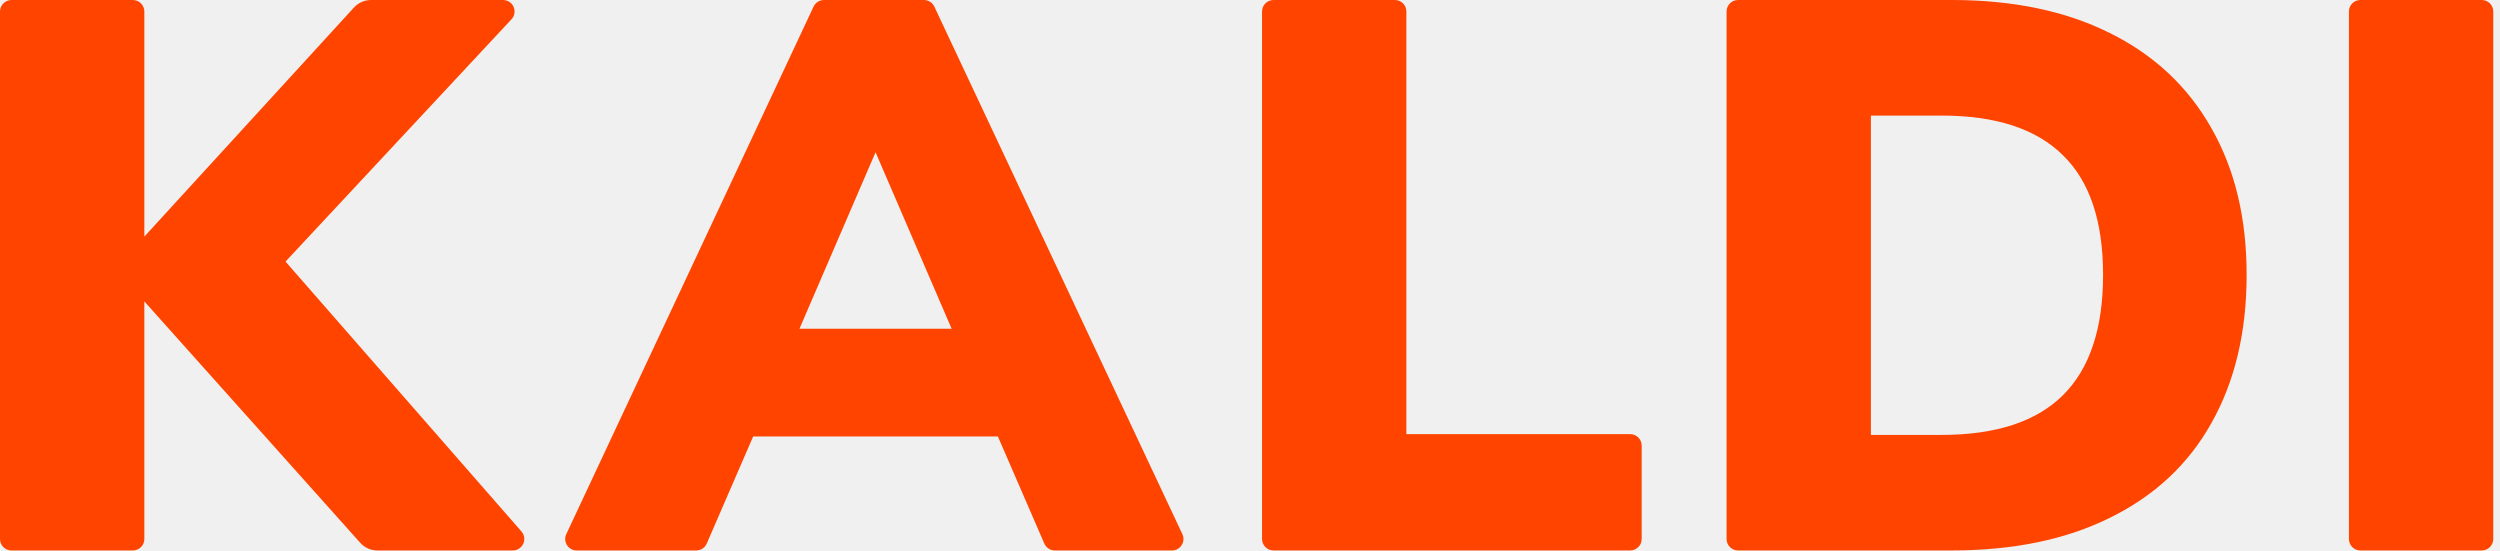
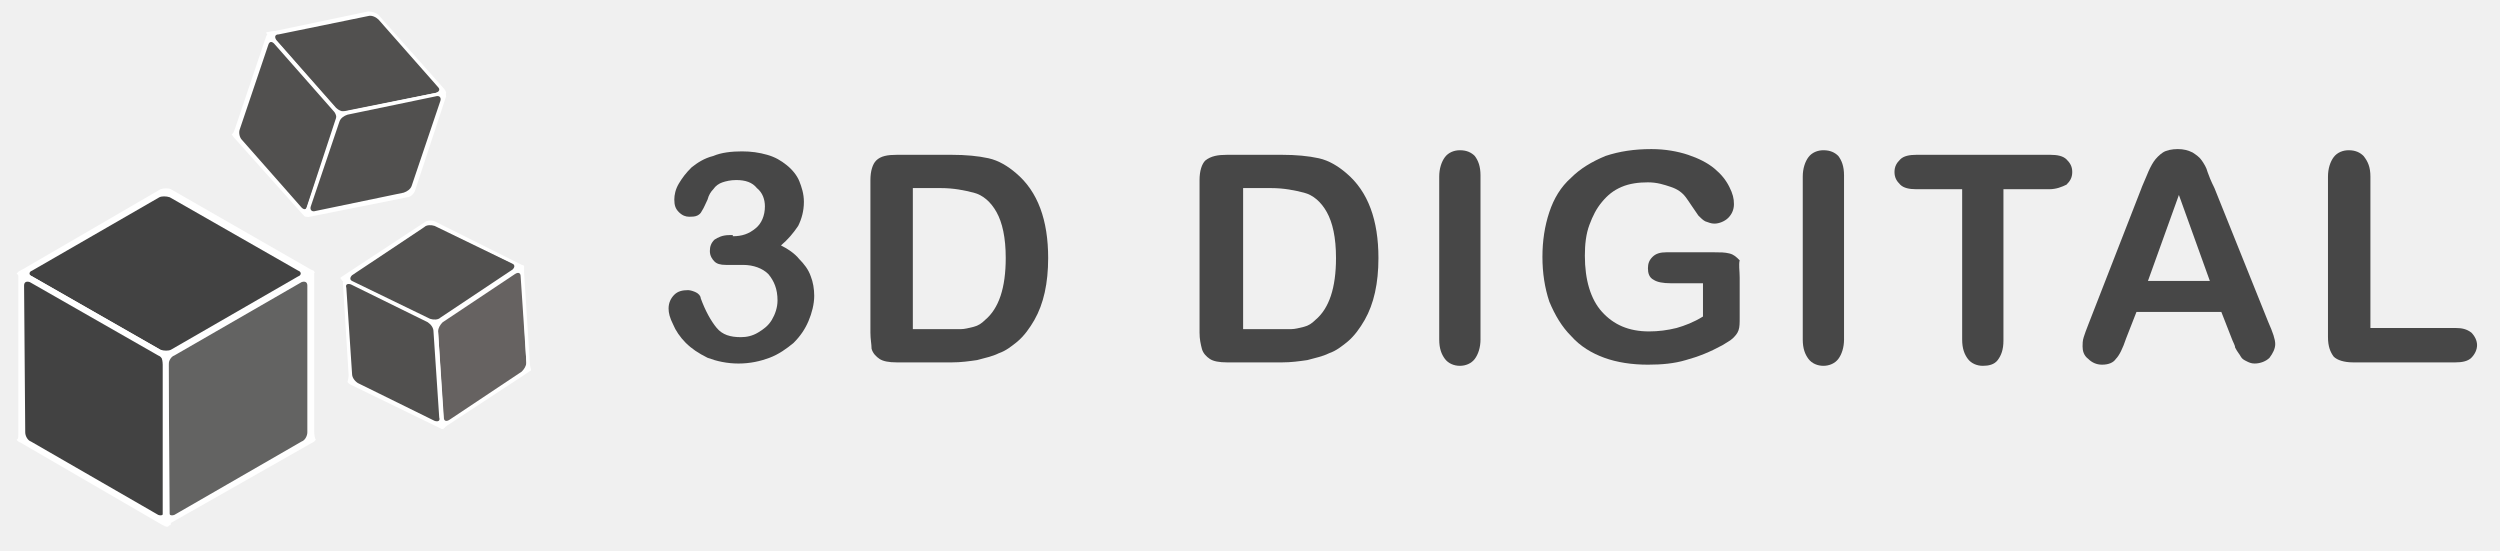
- <svg xmlns="http://www.w3.org/2000/svg" xmlns:xlink="http://www.w3.org/1999/xlink" viewBox="0 0 109 24">
-   <g transform="translate(-1470)">
-     <g style="mix-blend-mode:normal" transform="translate(1470)" fill="#f40">
-       <use xlink:href="#b" style="mix-blend-mode:normal" />
-       <use xlink:href="#c" style="mix-blend-mode:normal" />
-       <use xlink:href="#d" style="mix-blend-mode:normal" />
-       <use xlink:href="#e" style="mix-blend-mode:normal" />
-       <use xlink:href="#f" style="mix-blend-mode:normal" />
+ <svg xmlns="http://www.w3.org/2000/svg" version="1.1" x="0px" y="0px" viewBox="0 0 218 48" style="enable-background:new 0 0 218 48;" xml:space="preserve">
+   <style type="text/css">
+ 	.st0{display:none;}
+ 	.st1{display:inline;}
+ 	.st2{fill:#FF4400;}
+ 	.st3{fill:#51504F;}
+ 	.st4{fill:#FFFFFF;}
+ 	.st5{fill:#424242;}
+ 	.st6{fill:#636362;}
+ 	.st7{fill:#666261;}
+ 	.st8{fill:#474747;}
+ 	.st9{display:inline;fill:#424242;}
+ </style>
+   <g id="Layer_1" class="st0">
+     <g transform="translate(-1470)" class="st1">
+       <g transform="translate(1470)">
+         <g>
+           <path id="r" class="st2" d="M77.2,35.2c0.3,0.3,0.1,0.8-0.4,0.8H71c-0.3,0-0.6-0.1-0.7-0.3l-9.4-10.5v10.4      c0,0.3-0.2,0.5-0.5,0.5H55c-0.3,0-0.5-0.2-0.5-0.5v-23c0-0.3,0.2-0.5,0.5-0.5h5.3c0.3,0,0.5,0.2,0.5,0.5v9.8l9.1-10      c0.2-0.2,0.5-0.3,0.7-0.3h5.8c0.4,0,0.7,0.5,0.4,0.8l-9.9,10.6L77.2,35.2L77.2,35.2z" />
+         </g>
+         <g>
+           <path id="c" class="st2" d="M100.5,36c-0.2,0-0.4-0.1-0.5-0.3L98,31H87.3l-2,4.7c-0.1,0.2-0.3,0.3-0.5,0.3h-5.2      c-0.4,0-0.6-0.4-0.5-0.7l10.8-23c0.1-0.2,0.3-0.3,0.5-0.3h4.4c0.2,0,0.4,0.1,0.5,0.3l10.8,23c0.2,0.3-0.1,0.7-0.5,0.7      C105.6,36,100.5,36,100.5,36z M89.4,26.3H96l-3.3-7.7L89.4,26.3L89.4,26.3z" />
+         </g>
+         <g>
+           <path id="d" class="st2" d="M110,36c-0.3,0-0.5-0.2-0.5-0.5v-23c0-0.3,0.2-0.5,0.5-0.5h5.3c0.3,0,0.5,0.2,0.5,0.5v18.4h9.8      c0.3,0,0.5,0.2,0.5,0.5v4.1c0,0.3-0.2,0.5-0.5,0.5H110z" />
+         </g>
+         <g>
+           <path id="e" class="st2" d="M129.8,12.5c0-0.3,0.2-0.5,0.5-0.5h9.3c2.7,0,5,0.5,6.9,1.4c1.9,1,3.4,2.3,4.4,4.2      c1,1.8,1.5,3.9,1.5,6.4c0,2.5-0.5,4.7-1.5,6.5c-1,1.8-2.5,3.2-4.4,4.1c-1.9,1-4.2,1.4-6.9,1.4h-9.3c-0.3,0-0.5-0.2-0.5-0.5V12.5      z M139.1,31c2.4,0,4.1-0.6,5.3-1.7c1.2-1.2,1.7-2.9,1.7-5.2c0-2.3-0.6-4.1-1.7-5.2c-1.2-1.2-2.9-1.7-5.3-1.7h-3.1V31H139.1z" />
+         </g>
+         <g>
+           <path id="f" class="st2" d="M157.4,36c-0.3,0-0.5-0.2-0.5-0.5v-23c0-0.3,0.2-0.5,0.5-0.5h5.3c0.3,0,0.5,0.2,0.5,0.5v23      c0,0.3-0.2,0.5-0.5,0.5H157.4z" />
+         </g>
+       </g>
    </g>
  </g>
-   <defs>
-     <path id="b" d="M22.735 23.171c.283.323.053.829-.376.829h-5.907c-.285 0-.556-.121-.745-.333l-9.414-10.526v10.36c0 .276-.224.5-.5.5h-5.293c-.276 0-.5-.224-.5-.5v-23c0-.276.224-.5.5-.5h5.293c.276 0 .5.224.5.5v9.815l9.141-9.99c.19-.207.457-.325.738-.325h5.762c.437 0 .664.521.366.841l-9.851 10.563 10.287 11.767z" />
-     <path id="c" d="M45.991 24c-.199 0-.38-.118-.459-.301l-2.024-4.669h-10.67l-2.024 4.669c-.079.183-.259.301-.459.301h-5.212c-.366 0-.608-.381-.453-.712l10.782-23c.082-.176.259-.288.453-.288h4.358c.194 0 .37.112.453.287l10.815 23c.156.332-.086.713-.452.713h-5.108zm-11.135-9.668h6.635l-3.317-7.694-3.317 7.694z" />
-     <path id="d" d="M55.525 24c-.276 0-.5-.224-.5-.5v-23c0-.276.224-.5.5-.5h5.293c.276 0 .5.224.5.5v18.428h9.759c.276 0 .5.224.5.5v4.072c0 .276-.224.5-.5.5h-15.552z" />
-     <path id="e" d="M75.279.5c0-.276.224-.5.5-.5h9.315c2.667 0 4.959.477 6.874 1.43 1.938.953 3.42 2.338 4.446 4.153 1.026 1.793 1.539 3.926 1.539 6.4 0 2.496-.513 4.652-1.539 6.468-1.003 1.793-2.474 3.166-4.412 4.119-1.915.953-4.218 1.43-6.908 1.43h-9.315c-.276 0-.5-.224-.5-.5v-23zm9.37 18.462c2.371 0 4.138-.579 5.301-1.736 1.163-1.157 1.744-2.905 1.744-5.242 0-2.338-.581-4.074-1.744-5.209-1.163-1.157-2.93-1.736-5.301-1.736h-3.078v13.923h3.078z" />
-     <path id="f" d="M102.913 24c-.276 0-.5-.224-.5-.5v-23c0-.276.224-.5.5-.5h5.293c.276 0 .5.224.5.5v23c0 .276-.224.5-.5.5h-5.293z" />
-   </defs>
+   <g id="Layer_2">
+     <g>
+       <g>
+         <g>
+           <path class="st3" d="M38.2,8.2c0.3-0.1,0.5-0.1,0.5-0.1c0,0-0.2-0.2-0.3-0.4L33,1.5c-0.2-0.2-0.6-0.4-0.9-0.3L24,2.8      c-0.3,0.1-0.5,0.1-0.5,0.1c0,0,0,0,0,0c0,0,0.2,0.2,0.3,0.4l5.5,6.2c0.2,0.2,0.3,0.6,0.2,0.9l-2.6,7.8c-0.1,0.3-0.2,0.5-0.2,0.5      c0,0,0,0,0,0s0.1-0.2,0.2-0.5l2.6-7.8c0.1-0.3,0.4-0.6,0.7-0.6L38.2,8.2z" />
+         </g>
+         <g>
+           <path class="st4" d="M26.7,18.9c-0.1,0-0.1,0-0.2-0.1c0,0,0-0.3,0.1-0.6l2.6-7.8c0.1-0.3,0-0.7-0.2-0.9l-5.5-6.2      C23.4,3.2,23.3,3,23.3,3c0,0,0-0.1-0.1-0.1c0,0,0-0.1,0.1-0.1c0.1,0,0.4-0.1,0.7-0.1L32.1,1C32.4,1,32.8,1.1,33,1.3l5.6,6.3      c0.2,0.2,0.3,0.4,0.3,0.5s-0.1,0.1-0.1,0.1c0,0-0.3,0.1-0.6,0.1l-8,1.6c-0.3,0.1-0.6,0.3-0.7,0.6L27,18.4      C26.9,18.7,26.8,18.9,26.7,18.9z M24.3,3C24,3,23.9,3.2,24.1,3.5l5.2,5.9c0.2,0.2,0.6,0.4,0.9,0.3L38,8.1      c0.3-0.1,0.4-0.3,0.2-0.5l-5.2-5.9c-0.2-0.2-0.6-0.4-0.9-0.3L24.3,3z" />
+         </g>
+       </g>
+       <g>
+         <g>
+           <path class="st3" d="M23.8,3.4c-0.2-0.2-0.4-0.2-0.5,0.1l-2.6,7.8c-0.1,0.3-0.2,0.5-0.2,0.5c0,0,0.2,0.2,0.3,0.4l5.5,6.2      c0.2,0.2,0.4,0.2,0.5-0.1l2.6-7.8c0.1-0.3,0-0.7-0.2-0.9L23.8,3.4z" />
+         </g>
+         <g>
+           <path class="st4" d="M26.9,18.6c-0.1,0.3-0.3,0.3-0.5,0.1l-5.9-6.6c-0.2-0.2-0.3-0.4-0.3-0.4c0.1,0,0.2-0.2,0.3-0.5l2.7-8      c0.1-0.3,0.3-0.3,0.5-0.1l5.7,6.5c0.2,0.2,0.3,0.6,0.2,0.9L26.9,18.6z M20.9,11.3c-0.1,0.3,0,0.7,0.2,0.9l5.2,5.9      c0.2,0.2,0.4,0.2,0.5-0.1l2.5-7.4c0.1-0.3,0-0.7-0.2-0.9l-5.2-5.9c-0.2-0.2-0.4-0.2-0.5,0.1L20.9,11.3z" />
+         </g>
+       </g>
+       <g>
+         <g>
+           <path class="st3" d="M38.6,8.6c0.1-0.3-0.1-0.5-0.4-0.4l-8.1,1.6c-0.3,0.1-0.6,0.3-0.7,0.6l-2.6,7.8c-0.1,0.3,0.1,0.5,0.4,0.4      l8.1-1.6c0.3-0.1,0.6-0.3,0.7-0.6L38.6,8.6z" />
+         </g>
+         <g>
+           <path class="st4" d="M27,18.9c-0.3,0.1-0.4-0.1-0.4-0.4l2.7-8.2c0.1-0.3,0.4-0.6,0.7-0.6L38.5,8c0.3-0.1,0.4,0.1,0.4,0.4      l-2.7,8.2c-0.1,0.3-0.4,0.6-0.7,0.6L27,18.9z M30.3,10c-0.3,0.1-0.6,0.3-0.7,0.6L27.1,18c-0.1,0.3,0.1,0.5,0.4,0.4l7.7-1.6      c0.3-0.1,0.6-0.3,0.7-0.6l2.5-7.4c0.1-0.3-0.1-0.5-0.4-0.4L30.3,10z" />
+         </g>
+       </g>
+     </g>
+     <g>
+       <g>
+         <g>
+           <path class="st5" d="M1.9,23.9c0,0,0.2,0.1,0.5,0.3L14,30.8c0.3,0.1,0.7,0.1,0.9,0l11.6-6.7c0.3-0.1,0.5-0.3,0.5-0.3s0,0,0,0      c0,0,0,0,0,0c0,0-0.2-0.1-0.5-0.3l-11.7-6.7c-0.3-0.1-0.7-0.1-0.9,0L2.3,23.6C2.1,23.7,1.9,23.8,1.9,23.9      C1.9,23.8,1.9,23.8,1.9,23.9z" />
+         </g>
+         <g>
+           <path class="st4" d="M14.9,31.1c-0.3,0.1-0.7,0.1-0.9,0L2.1,24.3C1.8,24.2,1.6,24,1.6,24S1.6,24,1.5,23.9c-0.1,0,0-0.1,0.1-0.2      c0.1-0.1,0.4-0.2,0.7-0.4L14,16.5c0.3-0.1,0.7-0.1,0.9,0l12.2,7c0.3,0.1,0.4,0.3,0.3,0.3c-0.1,0-0.1,0.2-0.1,0.2      c0,0.1-0.1,0.1-0.1,0.1c-0.1,0-0.3,0-0.6,0.2L14.9,31.1z M2.8,23.6c-0.3,0.1-0.3,0.4,0,0.5L14,30.5c0.3,0.1,0.7,0.1,0.9,0      L26,24.1c0.3-0.1,0.3-0.4,0-0.5l-11.2-6.4c-0.3-0.1-0.7-0.1-0.9,0L2.8,23.6z" />
+         </g>
+       </g>
+       <g>
+         <g>
+           <path class="st5" d="M14.4,31.1c0,0-0.2-0.1-0.5-0.3L2.4,24.2c-0.3-0.1-0.5,0-0.5,0.3l0,13.4c0,0.3,0,0.5,0,0.5      c0,0,0.2,0.1,0.5,0.3L14,45.3c0.3,0.1,0.5,0,0.5-0.3l0-13.4C14.4,31.3,14.4,31.1,14.4,31.1z" />
+         </g>
+         <g>
+           <path class="st4" d="M14.7,45.5c0,0.3-0.2,0.4-0.5,0.3L1.8,38.6c-0.3-0.1-0.4-0.3-0.3-0.3c0.1,0,0.1-0.3,0.1-0.6l0-13.7      c0-0.3,0.2-0.4,0.5-0.3l12.4,7.1c0.3,0.1,0.4,0.3,0.3,0.3c-0.1,0-0.1,0.3-0.1,0.6L14.7,45.5z M2.2,37.7c0,0.3,0.2,0.7,0.5,0.8      l11.1,6.4c0.3,0.1,0.5,0,0.5-0.3l0-12.8c0-0.3-0.2-0.7-0.5-0.8L2.6,24.6c-0.3-0.1-0.5,0-0.5,0.3L2.2,37.7z" />
+         </g>
+       </g>
+       <g>
+         <g>
+           <path class="st6" d="M27,24.4c0-0.3,0-0.5,0-0.5s-0.2,0.1-0.5,0.3l-11.6,6.7c-0.3,0.1-0.5,0.3-0.5,0.3c0,0,0,0.2,0,0.5l0,13.4      c0,0.3,0,0.5,0,0.5c0,0,0.2-0.1,0.5-0.3l11.6-6.7c0.3-0.1,0.5-0.3,0.5-0.3c0,0,0-0.2,0-0.5L27,24.4z" />
+         </g>
+         <g>
+           <path class="st4" d="M14.9,45.6c-0.3,0.1-0.5,0.2-0.6,0.2c-0.1,0-0.1-0.3-0.1-0.6l0-13.4c0-0.3-0.1-0.6-0.1-0.6s0-0.1,0.1-0.2      s0.4-0.2,0.7-0.4l11.8-6.8c0.3-0.1,0.5-0.2,0.6-0.2c0.1,0,0.1,0.1,0.1,0.2c0,0,0,0.3,0,0.6l0,13.3c0,0.3,0.1,0.6,0.1,0.6      c0.1,0,0,0.1-0.1,0.2c-0.1,0.1-0.4,0.2-0.7,0.4L14.9,45.6z M15.2,31c-0.3,0.1-0.5,0.5-0.5,0.8l0,12.8c0,0.3,0.2,0.4,0.5,0.3      l11.1-6.4c0.3-0.1,0.5-0.5,0.5-0.8l0-12.8c0-0.3-0.2-0.4-0.5-0.3L15.2,31z" />
+         </g>
+       </g>
+       <g>
+         <g>
+           <path class="st6" d="M14.5,45.6C14.5,45.6,14.5,45.6,14.5,45.6C14.5,45.6,14.5,45.6,14.5,45.6C14.5,45.6,14.5,45.6,14.5,45.6      C14.5,45.6,14.5,45.6,14.5,45.6C14.5,45.6,14.5,45.6,14.5,45.6z" />
+         </g>
+         <g>
+           <path class="st4" d="M14.6,45.9c0,0-0.1,0-0.2,0c-0.1,0-0.1-0.2-0.1-0.4s0.1-0.3,0.3-0.2s0.3,0.2,0.3,0.3s0,0.2-0.1,0.2      C14.6,45.8,14.6,45.9,14.6,45.9z" />
+         </g>
+       </g>
+       <g>
+         <g>
+           <path class="st6" d="M14.4,31.1C14.4,31.1,14.4,31.1,14.4,31.1c0,0,0,0.2,0,0.5l0,13.4c0,0.3,0,0.5,0,0.5c0,0,0-0.2,0-0.5      l0-13.4C14.5,31.3,14.5,31.1,14.4,31.1z" />
+         </g>
+         <g>
+           <path class="st4" d="M14.8,45.5c0,0.3-0.1,0.5-0.3,0.4c-0.2-0.1-0.3-0.4-0.3-0.7l0-13.7c0-0.3,0.1-0.6,0.1-0.6      c0.1,0,0.2,0,0.3,0c0.1,0,0.1,0.1,0.1,0.2s0,0.3,0,0.6L14.8,45.5z" />
+         </g>
+       </g>
+     </g>
+     <g>
+       <g>
+         <g>
+           <path class="st3" d="M30,24.3c0,0,0.2,0.1,0.5,0.3l7.1,3.5c0.3,0.1,0.7,0.1,0.9-0.1l6.6-4.4c0.2-0.2,0.4-0.3,0.4-0.3s0,0,0,0      c0,0,0,0,0,0s-0.2-0.1-0.5-0.2l-7.1-3.5c-0.3-0.1-0.7-0.1-0.9,0.1L30.4,24C30.2,24.2,30,24.3,30,24.3C30,24.3,30,24.3,30,24.3z" />
+         </g>
+         <g>
+           <path class="st4" d="M38.4,28.2c-0.2,0.2-0.7,0.2-0.9,0.1l-7.2-3.6c-0.3-0.1-0.5-0.2-0.5-0.3c0,0,0,0-0.1-0.1c0,0,0-0.1,0-0.1      s0.3-0.2,0.6-0.4l6.7-4.4c0.2-0.2,0.7-0.2,0.9-0.1l7.4,3.7c0.3,0.1,0.4,0.3,0.4,0.3c0,0-0.1,0.1-0.1,0.1s0,0.1-0.1,0.1      c0,0-0.3,0.1-0.5,0.3L38.4,28.2z M30.7,24c-0.2,0.2-0.2,0.4,0,0.5l6.8,3.3c0.3,0.1,0.7,0.1,0.9-0.1l6.3-4.2      c0.2-0.2,0.2-0.4,0-0.5l-6.8-3.3c-0.3-0.1-0.7-0.1-0.9,0.1L30.7,24z" />
+         </g>
+       </g>
+       <g>
+         <g>
+           <path class="st3" d="M38,28.3c0,0-0.2-0.1-0.5-0.2l-7.1-3.5c-0.3-0.1-0.5,0-0.4,0.3l0.5,7.9c0,0.3,0,0.5,0,0.5s0.2,0.1,0.5,0.2      l7.1,3.5c0.3,0.1,0.5,0,0.4-0.3L38,28.8C38,28.5,38,28.3,38,28.3z" />
+         </g>
+         <g>
+           <path class="st4" d="M38.7,37c0,0.3-0.2,0.4-0.4,0.3l-7.6-3.7c-0.3-0.1-0.4-0.3-0.4-0.3c0,0,0.1-0.3,0.1-0.6l-0.5-8      c0-0.3,0.2-0.4,0.4-0.3l7.6,3.7c0.3,0.1,0.4,0.3,0.4,0.3c0,0-0.1,0.3,0,0.6L38.7,37z M30.7,32.6c0,0.3,0.2,0.6,0.5,0.8l6.7,3.3      c0.3,0.1,0.5,0,0.4-0.3l-0.5-7.5c0-0.3-0.2-0.6-0.5-0.8l-6.7-3.3c-0.3-0.1-0.5,0-0.4,0.3L30.7,32.6z" />
+         </g>
+       </g>
+       <g>
+         <g>
+           <path class="st7" d="M45.5,23.9c0-0.3,0-0.5,0-0.5s-0.2,0.1-0.4,0.3L38.4,28c-0.2,0.2-0.4,0.3-0.4,0.3c0,0,0,0.2,0,0.5l0.5,7.9      c0,0.3,0,0.5,0,0.5c0,0,0.2-0.1,0.4-0.3l6.6-4.4c0.2-0.2,0.4-0.3,0.4-0.3s0-0.2,0-0.5L45.5,23.9z" />
+         </g>
+         <g>
+           <path class="st4" d="M39,37.1c-0.2,0.2-0.5,0.3-0.5,0.3c0,0-0.1-0.3-0.1-0.6l-0.5-7.9c0-0.3-0.1-0.6-0.1-0.6c0,0,0-0.1,0-0.1      s0.3-0.2,0.6-0.4l6.7-4.4c0.2-0.2,0.5-0.3,0.5-0.3s0.1,0.1,0.1,0.1s0,0.3,0,0.6l0.5,7.8c0,0.3,0.1,0.6,0.1,0.6c0,0,0,0.1,0,0.1      s-0.3,0.2-0.6,0.4L39,37.1z M38.6,28.1c-0.2,0.2-0.4,0.5-0.4,0.8l0.5,7.5c0,0.3,0.2,0.4,0.5,0.2l6.3-4.2      c0.2-0.2,0.4-0.5,0.4-0.8l-0.5-7.5c0-0.3-0.2-0.4-0.5-0.2L38.6,28.1z" />
+         </g>
+       </g>
+       <g>
+         <g>
+           <path class="st7" d="M38.6,37.2C38.6,37.2,38.6,37.2,38.6,37.2C38.5,37.2,38.5,37.2,38.6,37.2C38.5,37.2,38.5,37.3,38.6,37.2      C38.5,37.3,38.6,37.3,38.6,37.2C38.6,37.3,38.6,37.3,38.6,37.2z" />
+         </g>
+         <g>
+           <path class="st4" d="M38.6,37.4c0,0-0.1,0-0.1,0c-0.1,0-0.1-0.1-0.1-0.2s0.1-0.2,0.2-0.1c0.1,0,0.2,0.1,0.2,0.2      C38.7,37.3,38.7,37.3,38.6,37.4C38.7,37.4,38.6,37.4,38.6,37.4z" />
+         </g>
+       </g>
+       <g>
+         <g>
+           <path class="st7" d="M38,28.3C38,28.3,38,28.3,38,28.3c0,0,0,0.2,0,0.5l0.5,7.9c0,0.3,0,0.5,0,0.5s0-0.2,0-0.5L38,28.8      C38,28.5,38,28.3,38,28.3z" />
+         </g>
+         <g>
+           <path class="st4" d="M38.7,37c0,0.3,0,0.5-0.1,0.4s-0.2-0.3-0.2-0.6l-0.5-8c0-0.3,0-0.6,0-0.6s0.1,0,0.2,0c0,0,0.1,0.1,0.1,0.1      s0,0.3,0,0.6L38.7,37z" />
+         </g>
+       </g>
+     </g>
+     <g>
+       <path class="st8" d="M63.9,20.6c0.8,0,1.4-0.2,2-0.7c0.5-0.4,0.8-1.1,0.8-1.9c0-0.6-0.2-1.2-0.7-1.6c-0.4-0.5-1-0.7-1.8-0.7    c-0.5,0-0.9,0.1-1.2,0.2c-0.3,0.1-0.6,0.3-0.8,0.6c-0.2,0.2-0.4,0.5-0.5,0.9c-0.2,0.4-0.3,0.7-0.5,1c-0.1,0.2-0.2,0.3-0.4,0.4    c-0.2,0.1-0.5,0.1-0.7,0.1c-0.3,0-0.6-0.1-0.9-0.4s-0.4-0.6-0.4-1.1c0-0.4,0.1-0.9,0.4-1.4c0.3-0.5,0.6-0.9,1.1-1.4    c0.5-0.4,1.1-0.8,1.9-1c0.7-0.3,1.6-0.4,2.5-0.4c0.8,0,1.5,0.1,2.2,0.3c0.7,0.2,1.2,0.5,1.7,0.9c0.5,0.4,0.9,0.9,1.1,1.4    c0.2,0.5,0.4,1.1,0.4,1.8c0,0.8-0.2,1.5-0.5,2.1c-0.4,0.6-0.9,1.2-1.5,1.7c0.6,0.3,1.2,0.7,1.6,1.2c0.4,0.4,0.8,0.9,1,1.5    c0.2,0.5,0.3,1.1,0.3,1.7c0,0.7-0.2,1.5-0.5,2.2c-0.3,0.7-0.7,1.3-1.3,1.9c-0.6,0.5-1.3,1-2.1,1.3c-0.8,0.3-1.7,0.5-2.7,0.5    c-1,0-1.9-0.2-2.7-0.5c-0.8-0.4-1.4-0.8-1.9-1.3c-0.5-0.5-0.9-1.1-1.1-1.6c-0.3-0.6-0.4-1-0.4-1.4c0-0.5,0.2-0.9,0.5-1.2    c0.3-0.3,0.7-0.4,1.2-0.4c0.2,0,0.5,0.1,0.7,0.2c0.2,0.1,0.4,0.3,0.4,0.5c0.4,1.1,0.9,2,1.4,2.6c0.5,0.6,1.2,0.8,2.1,0.8    c0.5,0,1-0.1,1.5-0.4c0.5-0.3,0.9-0.6,1.2-1.1c0.3-0.5,0.5-1.1,0.5-1.7c0-1-0.3-1.7-0.8-2.3c-0.5-0.5-1.3-0.8-2.2-0.8    c-0.2,0-0.4,0-0.8,0c-0.3,0-0.6,0-0.7,0c-0.5,0-0.8-0.1-1-0.3c-0.2-0.2-0.4-0.5-0.4-0.9c0-0.4,0.1-0.7,0.4-1    c0.3-0.2,0.7-0.4,1.3-0.4H63.9z" />
+       <path class="st8" d="M78.2,13.5h4.8c1.2,0,2.3,0.1,3.2,0.3c0.9,0.2,1.7,0.7,2.4,1.3c1.9,1.6,2.8,4.1,2.8,7.4c0,1.1-0.1,2.1-0.3,3    c-0.2,0.9-0.5,1.7-0.9,2.4s-0.9,1.4-1.5,1.9c-0.5,0.4-1,0.8-1.6,1c-0.6,0.3-1.2,0.4-1.9,0.6c-0.7,0.1-1.4,0.2-2.2,0.2h-4.8    c-0.7,0-1.2-0.1-1.5-0.3c-0.3-0.2-0.6-0.5-0.7-0.9C76,30,75.9,29.6,75.9,29V15.7c0-0.8,0.2-1.4,0.5-1.7    C76.8,13.6,77.4,13.5,78.2,13.5z M79.6,16.4v12.3h2.8c0.6,0,1.1,0,1.4,0c0.3,0,0.7-0.1,1.1-0.2s0.7-0.3,1-0.6    c1.2-1,1.8-2.8,1.8-5.4c0-1.8-0.3-3.1-0.8-4c-0.5-0.9-1.2-1.5-2-1.7c-0.8-0.2-1.7-0.4-2.9-0.4H79.6z" />
+       <path class="st8" d="M107,13.5h4.8c1.2,0,2.3,0.1,3.2,0.3c0.9,0.2,1.7,0.7,2.4,1.3c1.9,1.6,2.8,4.1,2.8,7.4c0,1.1-0.1,2.1-0.3,3    c-0.2,0.9-0.5,1.7-0.9,2.4s-0.9,1.4-1.5,1.9c-0.5,0.4-1,0.8-1.6,1c-0.6,0.3-1.2,0.4-1.9,0.6c-0.7,0.1-1.4,0.2-2.2,0.2h-4.8    c-0.7,0-1.2-0.1-1.5-0.3c-0.3-0.2-0.6-0.5-0.7-0.9c-0.1-0.4-0.2-0.8-0.2-1.4V15.7c0-0.8,0.2-1.4,0.5-1.7    C105.6,13.6,106.2,13.5,107,13.5z M108.4,16.4v12.3h2.8c0.6,0,1.1,0,1.4,0c0.3,0,0.7-0.1,1.1-0.2c0.4-0.1,0.7-0.3,1-0.6    c1.2-1,1.8-2.8,1.8-5.4c0-1.8-0.3-3.1-0.8-4c-0.5-0.9-1.2-1.5-2-1.7c-0.8-0.2-1.7-0.4-2.9-0.4H108.4z" />
+       <path class="st8" d="M125.5,29.6V15.4c0-0.7,0.2-1.3,0.5-1.7c0.3-0.4,0.8-0.6,1.3-0.6c0.6,0,1,0.2,1.3,0.5    c0.3,0.4,0.5,0.9,0.5,1.7v14.3c0,0.7-0.2,1.3-0.5,1.7c-0.3,0.4-0.8,0.6-1.3,0.6c-0.5,0-1-0.2-1.3-0.6S125.5,30.4,125.5,29.6z" />
+       <path class="st8" d="M151.7,24.2v3.5c0,0.5,0,0.8-0.1,1.1c-0.1,0.3-0.3,0.5-0.5,0.7c-0.2,0.2-0.6,0.4-0.9,0.6    c-1.1,0.6-2.1,1-3.2,1.3c-1,0.3-2.1,0.4-3.3,0.4c-1.4,0-2.7-0.2-3.8-0.6c-1.1-0.4-2.1-1-2.9-1.9c-0.8-0.8-1.4-1.8-1.9-3    c-0.4-1.2-0.6-2.5-0.6-3.9c0-1.4,0.2-2.7,0.6-3.9c0.4-1.2,1-2.2,1.9-3c0.8-0.8,1.8-1.4,3-1.9c1.2-0.4,2.5-0.6,4-0.6    c1.2,0,2.3,0.2,3.2,0.5c0.9,0.3,1.7,0.7,2.3,1.2s1,1,1.3,1.6c0.3,0.6,0.4,1,0.4,1.5c0,0.5-0.2,0.9-0.5,1.2    c-0.3,0.3-0.8,0.5-1.2,0.5c-0.3,0-0.5-0.1-0.8-0.2c-0.2-0.1-0.4-0.3-0.6-0.5c-0.5-0.7-0.8-1.2-1.1-1.6c-0.3-0.4-0.7-0.7-1.3-0.9    s-1.2-0.4-2-0.4c-0.8,0-1.6,0.1-2.3,0.4c-0.7,0.3-1.2,0.7-1.7,1.3c-0.5,0.6-0.8,1.2-1.1,2c-0.3,0.8-0.4,1.7-0.4,2.7    c0,2.1,0.5,3.8,1.5,4.9c1,1.1,2.3,1.7,4.1,1.7c0.8,0,1.6-0.1,2.4-0.3c0.7-0.2,1.5-0.5,2.3-1v-2.9h-2.8c-0.7,0-1.2-0.1-1.5-0.3    c-0.4-0.2-0.5-0.6-0.5-1c0-0.4,0.1-0.7,0.4-1c0.3-0.3,0.7-0.4,1.2-0.4h4.2c0.5,0,0.9,0,1.3,0.1c0.4,0.1,0.6,0.3,0.9,0.6    C151.6,23.1,151.7,23.6,151.7,24.2z" />
+       <path class="st8" d="M157.2,29.6V15.4c0-0.7,0.2-1.3,0.5-1.7c0.3-0.4,0.8-0.6,1.3-0.6c0.6,0,1,0.2,1.3,0.5    c0.3,0.4,0.5,0.9,0.5,1.7v14.3c0,0.7-0.2,1.3-0.5,1.7c-0.3,0.4-0.8,0.6-1.3,0.6c-0.5,0-1-0.2-1.3-0.6    C157.4,30.9,157.2,30.4,157.2,29.6z" />
+       <path class="st8" d="M178.7,16.5h-4v13.2c0,0.8-0.2,1.3-0.5,1.7c-0.3,0.4-0.8,0.5-1.3,0.5c-0.5,0-1-0.2-1.3-0.6    c-0.3-0.4-0.5-0.9-0.5-1.7V16.5h-4c-0.6,0-1.1-0.1-1.4-0.4c-0.3-0.3-0.5-0.6-0.5-1.1c0-0.5,0.2-0.8,0.5-1.1    c0.3-0.3,0.8-0.4,1.4-0.4h11.7c0.6,0,1.1,0.1,1.4,0.4c0.3,0.3,0.5,0.6,0.5,1.1c0,0.5-0.2,0.8-0.5,1.1    C179.8,16.3,179.3,16.5,178.7,16.5z" />
+       <path class="st8" d="M194.6,29.5l-0.9-2.3h-7.4l-0.9,2.3c-0.3,0.9-0.6,1.5-0.9,1.8c-0.2,0.3-0.6,0.5-1.2,0.5    c-0.5,0-0.9-0.2-1.2-0.5c-0.4-0.3-0.5-0.7-0.5-1.1c0-0.2,0-0.5,0.1-0.8c0.1-0.3,0.2-0.6,0.4-1.1l4.6-11.8c0.1-0.3,0.3-0.7,0.5-1.2    s0.4-0.9,0.6-1.2c0.2-0.3,0.5-0.6,0.8-0.8c0.3-0.2,0.8-0.3,1.3-0.3c0.5,0,0.9,0.1,1.3,0.3c0.3,0.2,0.6,0.4,0.8,0.7    c0.2,0.3,0.4,0.6,0.5,1c0.1,0.3,0.3,0.8,0.6,1.4l4.7,11.7c0.4,0.9,0.6,1.5,0.6,1.9c0,0.4-0.2,0.8-0.5,1.2    c-0.3,0.3-0.8,0.5-1.3,0.5c-0.3,0-0.5-0.1-0.7-0.2c-0.2-0.1-0.4-0.2-0.5-0.4c-0.1-0.2-0.3-0.4-0.5-0.8    C194.9,30.1,194.7,29.8,194.6,29.5z M187.3,24.5h5.4L190,17L187.3,24.5z" />
+       <path class="st8" d="M206.7,15.4v13.2h7.4c0.6,0,1,0.1,1.4,0.4c0.3,0.3,0.5,0.7,0.5,1.1c0,0.4-0.2,0.8-0.5,1.1    c-0.3,0.3-0.8,0.4-1.4,0.4h-8.9c-0.8,0-1.4-0.2-1.7-0.5c-0.3-0.4-0.5-0.9-0.5-1.7V15.4c0-0.7,0.2-1.3,0.5-1.7    c0.3-0.4,0.8-0.6,1.3-0.6c0.6,0,1,0.2,1.3,0.5C206.5,14.1,206.7,14.6,206.7,15.4z" />
+     </g>
+     <g class="st0">
+       <path class="st9" d="M60.5,33.3H63c0.7,0,1.2,0.1,1.7,0.2c0.5,0.1,0.9,0.3,1.3,0.6c1,0.8,1.5,2,1.5,3.7c0,0.5-0.1,1-0.2,1.5    c-0.1,0.4-0.3,0.9-0.5,1.2c-0.2,0.4-0.5,0.7-0.8,1c-0.3,0.2-0.5,0.4-0.8,0.5c-0.3,0.1-0.6,0.2-1,0.3c-0.4,0.1-0.7,0.1-1.2,0.1    h-2.5c-0.4,0-0.6,0-0.8-0.2c-0.2-0.1-0.3-0.2-0.4-0.4s-0.1-0.4-0.1-0.7v-6.6c0-0.4,0.1-0.7,0.3-0.9C59.8,33.4,60.1,33.3,60.5,33.3    z M61.2,34.7v6.1h1.5c0.3,0,0.6,0,0.8,0c0.2,0,0.4-0.1,0.6-0.1s0.4-0.2,0.5-0.3c0.7-0.5,1-1.4,1-2.7c0-0.9-0.1-1.6-0.4-2    c-0.3-0.4-0.6-0.7-1.1-0.8c-0.4-0.1-0.9-0.2-1.5-0.2H61.2z" />
+       <path class="st9" d="M74.2,41.6c-0.4,0.3-0.9,0.6-1.3,0.7c-0.4,0.2-0.9,0.2-1.4,0.2c-0.5,0-0.9-0.1-1.2-0.3    c-0.3-0.2-0.6-0.4-0.8-0.7c-0.2-0.3-0.3-0.6-0.3-1c0-0.5,0.2-0.9,0.5-1.2c0.3-0.3,0.7-0.5,1.3-0.7c0.1,0,0.4-0.1,0.8-0.2    c0.5-0.1,0.8-0.2,1.2-0.2c0.3-0.1,0.7-0.2,1-0.3c0-0.4-0.1-0.8-0.3-1c-0.2-0.2-0.5-0.3-1-0.3c-0.5,0-0.8,0.1-1,0.2    c-0.2,0.1-0.4,0.3-0.6,0.5c-0.2,0.2-0.3,0.4-0.3,0.5c-0.1,0.1-0.2,0.1-0.4,0.1c-0.2,0-0.4-0.1-0.5-0.2c-0.1-0.1-0.2-0.3-0.2-0.5    c0-0.3,0.1-0.6,0.3-0.9c0.2-0.3,0.6-0.5,1-0.7c0.5-0.2,1.1-0.3,1.8-0.3c0.8,0,1.4,0.1,1.9,0.3c0.5,0.2,0.8,0.5,1,0.8    c0.2,0.4,0.3,0.9,0.3,1.5c0,0.4,0,0.7,0,1c0,0.3,0,0.6,0,0.9c0,0.3,0.1,0.6,0.2,1c0.1,0.3,0.2,0.6,0.2,0.7c0,0.2-0.1,0.3-0.3,0.5    c-0.2,0.1-0.4,0.2-0.6,0.2c-0.2,0-0.4-0.1-0.5-0.2C74.6,42.1,74.4,41.9,74.2,41.6z M74,39.1c-0.3,0.1-0.6,0.2-1.1,0.3    c-0.5,0.1-0.8,0.2-1,0.2c-0.2,0-0.4,0.1-0.6,0.3C71.1,40,71,40.2,71,40.5c0,0.3,0.1,0.5,0.3,0.7s0.5,0.3,0.8,0.3    c0.4,0,0.7-0.1,1-0.2c0.3-0.1,0.5-0.3,0.7-0.6c0.2-0.3,0.2-0.7,0.2-1.3V39.1z" />
+       <path class="st9" d="M77.9,35.8h0.2v-1c0-0.3,0-0.5,0-0.6c0-0.2,0.1-0.3,0.1-0.4c0.1-0.1,0.2-0.2,0.3-0.3c0.1-0.1,0.3-0.1,0.4-0.1    c0.2,0,0.4,0.1,0.6,0.2c0.1,0.1,0.2,0.2,0.2,0.4s0,0.4,0,0.7v1.1h0.7c0.3,0,0.4,0.1,0.6,0.2c0.1,0.1,0.2,0.3,0.2,0.4    c0,0.2-0.1,0.4-0.3,0.5C80.9,37,80.6,37,80.2,37h-0.3v3.1c0,0.3,0,0.5,0,0.6c0,0.1,0.1,0.3,0.2,0.3c0.1,0.1,0.2,0.1,0.4,0.1    c0.1,0,0.2,0,0.4-0.1c0.2,0,0.3-0.1,0.4-0.1c0.1,0,0.3,0.1,0.4,0.2c0.1,0.1,0.2,0.2,0.2,0.4c0,0.3-0.2,0.5-0.5,0.6    c-0.3,0.1-0.8,0.2-1.4,0.2c-0.6,0-1-0.1-1.3-0.3c-0.3-0.2-0.5-0.4-0.6-0.7c-0.1-0.3-0.1-0.7-0.1-1.3V37h-0.2    c-0.3,0-0.5-0.1-0.6-0.2c-0.1-0.1-0.2-0.3-0.2-0.4c0-0.2,0.1-0.3,0.2-0.4C77.4,35.9,77.6,35.8,77.9,35.8z" />
+       <path class="st9" d="M87.6,41.6c-0.4,0.3-0.9,0.6-1.3,0.7c-0.4,0.2-0.9,0.2-1.4,0.2c-0.5,0-0.9-0.1-1.2-0.3s-0.6-0.4-0.8-0.7    c-0.2-0.3-0.3-0.6-0.3-1c0-0.5,0.2-0.9,0.5-1.2c0.3-0.3,0.7-0.5,1.3-0.7c0.1,0,0.4-0.1,0.8-0.2c0.5-0.1,0.8-0.2,1.2-0.2    c0.3-0.1,0.7-0.2,1-0.3c0-0.4-0.1-0.8-0.3-1c-0.2-0.2-0.5-0.3-1-0.3c-0.5,0-0.8,0.1-1,0.2c-0.2,0.1-0.4,0.3-0.6,0.5    c-0.2,0.2-0.3,0.4-0.3,0.5c-0.1,0.1-0.2,0.1-0.4,0.1c-0.2,0-0.4-0.1-0.5-0.2c-0.1-0.1-0.2-0.3-0.2-0.5c0-0.3,0.1-0.6,0.3-0.9    c0.2-0.3,0.6-0.5,1-0.7c0.5-0.2,1.1-0.3,1.8-0.3c0.8,0,1.4,0.1,1.9,0.3c0.5,0.2,0.8,0.5,1,0.8c0.2,0.4,0.3,0.9,0.3,1.5    c0,0.4,0,0.7,0,1c0,0.3,0,0.6,0,0.9c0,0.3,0.1,0.6,0.2,1c0.1,0.3,0.2,0.6,0.2,0.7c0,0.2-0.1,0.3-0.3,0.5c-0.2,0.1-0.4,0.2-0.6,0.2    c-0.2,0-0.4-0.1-0.5-0.2C88,42.1,87.8,41.9,87.6,41.6z M87.5,39.1c-0.3,0.1-0.6,0.2-1.1,0.3c-0.5,0.1-0.8,0.2-1,0.2    c-0.2,0-0.4,0.1-0.6,0.3c-0.2,0.1-0.3,0.3-0.3,0.6c0,0.3,0.1,0.5,0.3,0.7c0.2,0.2,0.5,0.3,0.8,0.3c0.4,0,0.7-0.1,1-0.2    c0.3-0.1,0.5-0.3,0.7-0.6c0.2-0.3,0.2-0.7,0.2-1.3V39.1z" />
+       <path class="st9" d="M96.9,33.3h2.5c0.7,0,1.2,0.1,1.7,0.2c0.5,0.1,0.9,0.3,1.3,0.6c1,0.8,1.5,2,1.5,3.7c0,0.5-0.1,1-0.2,1.5    c-0.1,0.4-0.3,0.9-0.5,1.2c-0.2,0.4-0.5,0.7-0.8,1c-0.3,0.2-0.5,0.4-0.8,0.5c-0.3,0.1-0.6,0.2-1,0.3c-0.4,0.1-0.7,0.1-1.2,0.1    h-2.5c-0.4,0-0.6,0-0.8-0.2c-0.2-0.1-0.3-0.2-0.4-0.4s-0.1-0.4-0.1-0.7v-6.6c0-0.4,0.1-0.7,0.3-0.9C96.1,33.4,96.4,33.3,96.9,33.3    z M97.6,34.7v6.1h1.5c0.3,0,0.6,0,0.8,0c0.2,0,0.4-0.1,0.6-0.1c0.2-0.1,0.4-0.2,0.5-0.3c0.7-0.5,1-1.4,1-2.7c0-0.9-0.1-1.6-0.4-2    c-0.3-0.4-0.6-0.7-1.1-0.8c-0.4-0.1-0.9-0.2-1.5-0.2H97.6z" />
+       <path class="st9" d="M111,39.5h-3.5c0,0.4,0.1,0.7,0.2,1c0.2,0.3,0.4,0.5,0.6,0.7c0.3,0.1,0.6,0.2,0.9,0.2c0.2,0,0.4,0,0.6-0.1    c0.2,0,0.3-0.1,0.5-0.2c0.2-0.1,0.3-0.2,0.5-0.3c0.1-0.1,0.3-0.3,0.5-0.5c0.1-0.1,0.2-0.1,0.4-0.1c0.2,0,0.3,0,0.4,0.1    c0.1,0.1,0.2,0.2,0.2,0.4c0,0.2-0.1,0.3-0.2,0.5c-0.1,0.2-0.3,0.4-0.6,0.6c-0.3,0.2-0.6,0.3-1,0.5c-0.4,0.1-0.8,0.2-1.3,0.2    c-1.1,0-2-0.3-2.7-0.9c-0.6-0.6-1-1.5-1-2.5c0-0.5,0.1-1,0.2-1.4c0.2-0.4,0.4-0.8,0.7-1.1c0.3-0.3,0.7-0.5,1.1-0.7    c0.4-0.2,0.9-0.2,1.5-0.2c0.7,0,1.3,0.1,1.8,0.4c0.5,0.3,0.9,0.6,1.1,1.1c0.2,0.4,0.4,0.9,0.4,1.3c0,0.4-0.1,0.7-0.4,0.8    C111.8,39.4,111.5,39.5,111,39.5z M107.5,38.5h3.2c0-0.6-0.2-1-0.5-1.3c-0.3-0.3-0.7-0.4-1.1-0.4c-0.4,0-0.8,0.1-1.1,0.4    C107.7,37.5,107.6,38,107.5,38.5z" />
+       <path class="st9" d="M120.9,40.4c0,0.2-0.1,0.4-0.2,0.7c-0.1,0.2-0.3,0.5-0.6,0.7c-0.3,0.2-0.6,0.4-1,0.5    c-0.4,0.1-0.9,0.2-1.4,0.2c-1.1,0-2-0.3-2.6-0.9c-0.6-0.6-0.9-1.4-0.9-2.4c0-0.7,0.1-1.3,0.4-1.8c0.3-0.5,0.7-0.9,1.2-1.2    c0.5-0.3,1.2-0.4,1.9-0.4c0.5,0,0.9,0.1,1.3,0.2c0.4,0.1,0.7,0.3,1,0.5c0.3,0.2,0.5,0.4,0.6,0.6c0.1,0.2,0.2,0.4,0.2,0.6    c0,0.2-0.1,0.4-0.2,0.5c-0.2,0.1-0.4,0.2-0.6,0.2c-0.1,0-0.3,0-0.4-0.1c-0.1-0.1-0.2-0.2-0.3-0.3c-0.2-0.3-0.4-0.5-0.7-0.7    c-0.2-0.2-0.5-0.2-0.9-0.2c-0.5,0-1,0.2-1.3,0.6c-0.3,0.4-0.5,0.9-0.5,1.6c0,0.3,0,0.6,0.1,0.9c0.1,0.3,0.2,0.5,0.4,0.7    c0.2,0.2,0.3,0.3,0.6,0.4c0.2,0.1,0.5,0.1,0.7,0.1c0.4,0,0.7-0.1,0.9-0.2c0.3-0.2,0.5-0.4,0.7-0.7c0.1-0.2,0.2-0.3,0.4-0.4    c0.1-0.1,0.3-0.2,0.5-0.2c0.2,0,0.4,0.1,0.5,0.2C120.9,40.1,120.9,40.2,120.9,40.4z" />
+       <path class="st9" d="M123.9,34.9c-0.2,0-0.5-0.1-0.6-0.2c-0.2-0.1-0.3-0.3-0.3-0.6c0-0.2,0.1-0.4,0.3-0.6c0.2-0.2,0.4-0.2,0.6-0.2    c0.2,0,0.4,0.1,0.6,0.2c0.2,0.1,0.3,0.3,0.3,0.6c0,0.3-0.1,0.5-0.3,0.6C124.4,34.8,124.2,34.9,123.9,34.9z M124.8,36.6v4.9    c0,0.3-0.1,0.6-0.3,0.8c-0.2,0.2-0.4,0.3-0.6,0.3s-0.5-0.1-0.6-0.3c-0.2-0.2-0.2-0.4-0.2-0.8v-4.8c0-0.3,0.1-0.6,0.2-0.8    c0.2-0.2,0.4-0.3,0.6-0.3s0.5,0.1,0.6,0.3S124.8,36.3,124.8,36.6z" />
+       <path class="st9" d="M133,40.3c0,0.5-0.1,0.9-0.4,1.2c-0.2,0.3-0.6,0.6-1.1,0.8c-0.5,0.2-1,0.3-1.7,0.3c-0.6,0-1.2-0.1-1.7-0.3    c-0.5-0.2-0.8-0.4-1-0.7s-0.3-0.6-0.3-0.8c0-0.2,0.1-0.3,0.2-0.5c0.1-0.1,0.3-0.2,0.5-0.2c0.2,0,0.3,0,0.4,0.1    c0.1,0.1,0.2,0.2,0.3,0.4c0.2,0.3,0.4,0.5,0.7,0.7c0.3,0.1,0.6,0.2,1,0.2c0.4,0,0.7-0.1,0.9-0.2c0.2-0.1,0.3-0.3,0.3-0.5    c0-0.3-0.1-0.5-0.4-0.6c-0.2-0.1-0.6-0.3-1.2-0.4c-0.6-0.1-1.1-0.3-1.5-0.5c-0.4-0.2-0.7-0.4-0.9-0.6s-0.3-0.6-0.3-1    c0-0.3,0.1-0.7,0.3-1c0.2-0.3,0.5-0.5,0.9-0.7c0.4-0.2,0.9-0.3,1.5-0.3c0.5,0,0.9,0,1.2,0.1s0.7,0.2,0.9,0.4    c0.2,0.2,0.4,0.3,0.6,0.5c0.1,0.2,0.2,0.4,0.2,0.5c0,0.2-0.1,0.4-0.2,0.5c-0.1,0.1-0.3,0.2-0.6,0.2c-0.2,0-0.3,0-0.5-0.1    c-0.1-0.1-0.3-0.2-0.4-0.4c-0.1-0.2-0.3-0.3-0.5-0.4c-0.2-0.1-0.4-0.1-0.7-0.1c-0.3,0-0.6,0.1-0.8,0.2c-0.2,0.1-0.3,0.3-0.3,0.5    c0,0.2,0.1,0.3,0.2,0.4c0.2,0.1,0.4,0.2,0.6,0.3c0.3,0.1,0.6,0.2,1.1,0.3c0.6,0.1,1,0.3,1.4,0.5c0.4,0.2,0.6,0.4,0.8,0.6    C132.9,39.7,133,40,133,40.3z" />
+       <path class="st9" d="M135.9,34.9c-0.2,0-0.5-0.1-0.6-0.2c-0.2-0.1-0.3-0.3-0.3-0.6c0-0.2,0.1-0.4,0.3-0.6c0.2-0.2,0.4-0.2,0.6-0.2    c0.2,0,0.4,0.1,0.6,0.2c0.2,0.1,0.3,0.3,0.3,0.6c0,0.3-0.1,0.5-0.3,0.6C136.4,34.8,136.2,34.9,135.9,34.9z M136.8,36.6v4.9    c0,0.3-0.1,0.6-0.3,0.8c-0.2,0.2-0.4,0.3-0.6,0.3s-0.5-0.1-0.6-0.3c-0.2-0.2-0.2-0.4-0.2-0.8v-4.8c0-0.3,0.1-0.6,0.2-0.8    c0.2-0.2,0.4-0.3,0.6-0.3s0.5,0.1,0.6,0.3C136.7,36.1,136.8,36.3,136.8,36.6z" />
+       <path class="st9" d="M145.9,39.1c0,0.5-0.1,1-0.2,1.4c-0.2,0.4-0.4,0.8-0.7,1.1c-0.3,0.3-0.7,0.5-1.1,0.7s-0.9,0.2-1.5,0.2    c-0.5,0-1-0.1-1.5-0.2c-0.4-0.2-0.8-0.4-1.1-0.7c-0.3-0.3-0.6-0.7-0.7-1.1c-0.2-0.4-0.2-0.9-0.2-1.4c0-0.5,0.1-1,0.2-1.4    c0.2-0.4,0.4-0.8,0.7-1.1c0.3-0.3,0.7-0.5,1.1-0.7s0.9-0.2,1.5-0.2c0.5,0,1,0.1,1.5,0.2c0.4,0.2,0.8,0.4,1.1,0.7    c0.3,0.3,0.6,0.7,0.7,1.1C145.8,38.1,145.9,38.6,145.9,39.1z M144.1,39.1c0-0.7-0.2-1.2-0.5-1.6s-0.8-0.6-1.3-0.6    c-0.3,0-0.7,0.1-0.9,0.3c-0.3,0.2-0.5,0.4-0.6,0.8c-0.1,0.3-0.2,0.7-0.2,1.2c0,0.4,0.1,0.8,0.2,1.2c0.1,0.3,0.3,0.6,0.6,0.8    c0.3,0.2,0.6,0.3,0.9,0.3c0.5,0,1-0.2,1.3-0.6S144.1,39.8,144.1,39.1z" />
+       <path class="st9" d="M149.5,36.6v0.2c0.3-0.4,0.7-0.7,1-0.9c0.4-0.2,0.8-0.3,1.3-0.3c0.5,0,0.9,0.1,1.3,0.3    c0.4,0.2,0.6,0.5,0.8,0.8c0.1,0.2,0.2,0.4,0.2,0.7c0,0.2,0.1,0.5,0.1,0.9v3.1c0,0.3-0.1,0.6-0.2,0.8c-0.2,0.2-0.4,0.3-0.6,0.3    c-0.3,0-0.5-0.1-0.6-0.3c-0.2-0.2-0.2-0.4-0.2-0.8v-2.8c0-0.6-0.1-1-0.2-1.3c-0.2-0.3-0.5-0.4-1-0.4c-0.3,0-0.6,0.1-0.9,0.3    s-0.5,0.4-0.6,0.7c-0.1,0.3-0.1,0.7-0.1,1.4v2.1c0,0.3-0.1,0.6-0.3,0.8c-0.2,0.2-0.4,0.3-0.7,0.3c-0.3,0-0.5-0.1-0.6-0.3    c-0.2-0.2-0.2-0.4-0.2-0.8v-4.9c0-0.3,0.1-0.6,0.2-0.7c0.1-0.2,0.4-0.2,0.6-0.2c0.2,0,0.3,0,0.4,0.1c0.1,0.1,0.2,0.2,0.3,0.3    C149.4,36.2,149.5,36.4,149.5,36.6z" />
+       <path class="st9" d="M162.3,40.3c0,0.5-0.1,0.9-0.4,1.2c-0.2,0.3-0.6,0.6-1.1,0.8c-0.5,0.2-1,0.3-1.7,0.3c-0.6,0-1.2-0.1-1.7-0.3    c-0.5-0.2-0.8-0.4-1-0.7s-0.3-0.6-0.3-0.8c0-0.2,0.1-0.3,0.2-0.5c0.1-0.1,0.3-0.2,0.5-0.2c0.2,0,0.3,0,0.4,0.1    c0.1,0.1,0.2,0.2,0.3,0.4c0.2,0.3,0.4,0.5,0.7,0.7c0.3,0.1,0.6,0.2,1,0.2c0.4,0,0.7-0.1,0.9-0.2c0.2-0.1,0.3-0.3,0.3-0.5    c0-0.3-0.1-0.5-0.4-0.6c-0.2-0.1-0.6-0.3-1.2-0.4c-0.6-0.1-1.1-0.3-1.5-0.5c-0.4-0.2-0.7-0.4-0.9-0.6c-0.2-0.3-0.3-0.6-0.3-1    c0-0.3,0.1-0.7,0.3-1c0.2-0.3,0.5-0.5,0.9-0.7c0.4-0.2,0.9-0.3,1.5-0.3c0.5,0,0.9,0,1.2,0.1c0.4,0.1,0.7,0.2,0.9,0.4    c0.2,0.2,0.4,0.3,0.6,0.5c0.1,0.2,0.2,0.4,0.2,0.5c0,0.2-0.1,0.4-0.2,0.5c-0.1,0.1-0.3,0.2-0.6,0.2c-0.2,0-0.3,0-0.5-0.1    c-0.1-0.1-0.3-0.2-0.4-0.4c-0.1-0.2-0.3-0.3-0.5-0.4c-0.2-0.1-0.4-0.1-0.7-0.1c-0.3,0-0.6,0.1-0.8,0.2c-0.2,0.1-0.3,0.3-0.3,0.5    c0,0.2,0.1,0.3,0.2,0.4c0.2,0.1,0.4,0.2,0.6,0.3c0.3,0.1,0.6,0.2,1.1,0.3c0.6,0.1,1,0.3,1.4,0.5c0.4,0.2,0.6,0.4,0.8,0.6    C162.2,39.7,162.3,40,162.3,40.3z" />
+       <path class="st9" d="M169.5,33.3h2.5c0.7,0,1.2,0.1,1.7,0.2c0.5,0.1,0.9,0.3,1.3,0.6c1,0.8,1.5,2,1.5,3.7c0,0.5-0.1,1-0.2,1.5    c-0.1,0.4-0.3,0.9-0.5,1.2c-0.2,0.4-0.5,0.7-0.8,1c-0.3,0.2-0.5,0.4-0.8,0.5c-0.3,0.1-0.6,0.2-1,0.3c-0.4,0.1-0.7,0.1-1.2,0.1    h-2.5c-0.4,0-0.6,0-0.8-0.2c-0.2-0.1-0.3-0.2-0.4-0.4c-0.1-0.2-0.1-0.4-0.1-0.7v-6.6c0-0.4,0.1-0.7,0.3-0.9    C168.8,33.4,169.1,33.3,169.5,33.3z M170.3,34.7v6.1h1.5c0.3,0,0.6,0,0.8,0c0.2,0,0.4-0.1,0.6-0.1s0.4-0.2,0.5-0.3    c0.7-0.5,1-1.4,1-2.7c0-0.9-0.1-1.6-0.4-2c-0.3-0.4-0.6-0.7-1.1-0.8c-0.4-0.1-0.9-0.2-1.5-0.2H170.3z" />
+       <path class="st9" d="M183.7,39.5h-3.5c0,0.4,0.1,0.7,0.2,1c0.2,0.3,0.4,0.5,0.6,0.7c0.3,0.1,0.6,0.2,0.9,0.2c0.2,0,0.4,0,0.6-0.1    c0.2,0,0.3-0.1,0.5-0.2c0.2-0.1,0.3-0.2,0.5-0.3c0.1-0.1,0.3-0.3,0.5-0.5c0.1-0.1,0.2-0.1,0.4-0.1c0.2,0,0.3,0,0.4,0.1    c0.1,0.1,0.2,0.2,0.2,0.4c0,0.2-0.1,0.3-0.2,0.5c-0.1,0.2-0.3,0.4-0.6,0.6s-0.6,0.3-1,0.5c-0.4,0.1-0.8,0.2-1.3,0.2    c-1.1,0-2-0.3-2.7-0.9c-0.6-0.6-1-1.5-1-2.5c0-0.5,0.1-1,0.2-1.4c0.2-0.4,0.4-0.8,0.7-1.1s0.7-0.5,1.1-0.7    c0.4-0.2,0.9-0.2,1.5-0.2c0.7,0,1.3,0.1,1.8,0.4c0.5,0.3,0.9,0.6,1.1,1.1c0.2,0.4,0.4,0.9,0.4,1.3c0,0.4-0.1,0.7-0.4,0.8    C184.5,39.4,184.1,39.5,183.7,39.5z M180.2,38.5h3.2c0-0.6-0.2-1-0.5-1.3c-0.3-0.3-0.7-0.4-1.1-0.4c-0.4,0-0.8,0.1-1.1,0.4    C180.4,37.5,180.2,38,180.2,38.5z" />
+       <path class="st9" d="M187.2,41.5v-7.3c0-0.3,0.1-0.6,0.2-0.8c0.2-0.2,0.4-0.3,0.6-0.3c0.3,0,0.5,0.1,0.7,0.3    c0.2,0.2,0.2,0.4,0.2,0.8v7.3c0,0.3-0.1,0.6-0.3,0.8s-0.4,0.3-0.7,0.3c-0.3,0-0.5-0.1-0.6-0.3C187.3,42.1,187.2,41.8,187.2,41.5z" />
+       <path class="st9" d="M192.3,34.9c-0.2,0-0.5-0.1-0.6-0.2c-0.2-0.1-0.3-0.3-0.3-0.6c0-0.2,0.1-0.4,0.3-0.6c0.2-0.2,0.4-0.2,0.6-0.2    c0.2,0,0.4,0.1,0.6,0.2c0.2,0.1,0.3,0.3,0.3,0.6c0,0.3-0.1,0.5-0.3,0.6C192.7,34.8,192.5,34.9,192.3,34.9z M193.2,36.6v4.9    c0,0.3-0.1,0.6-0.3,0.8c-0.2,0.2-0.4,0.3-0.6,0.3s-0.5-0.1-0.6-0.3c-0.2-0.2-0.2-0.4-0.2-0.8v-4.8c0-0.3,0.1-0.6,0.2-0.8    c0.2-0.2,0.4-0.3,0.6-0.3s0.5,0.1,0.6,0.3S193.2,36.3,193.2,36.6z" />
+       <path class="st9" d="M196.8,36.7l1.4,3.8l1.6-4c0.1-0.3,0.2-0.5,0.4-0.7c0.1-0.1,0.3-0.2,0.5-0.2c0.2,0,0.4,0.1,0.6,0.2    c0.2,0.1,0.2,0.3,0.2,0.5c0,0.1,0,0.2,0,0.3c0,0.1-0.1,0.2-0.1,0.3c0,0.1-0.1,0.2-0.1,0.3l-1.7,4c0,0.1-0.1,0.3-0.2,0.4    c-0.1,0.2-0.2,0.3-0.3,0.5c-0.1,0.1-0.2,0.2-0.3,0.3c-0.1,0.1-0.3,0.1-0.5,0.1c-0.3,0-0.5-0.1-0.6-0.2c-0.2-0.1-0.3-0.2-0.3-0.4    s-0.2-0.4-0.4-0.8l-1.7-4c0-0.1-0.1-0.2-0.1-0.3c0-0.1-0.1-0.2-0.1-0.3c0-0.1,0-0.2,0-0.3c0-0.1,0-0.2,0.1-0.3    c0.1-0.1,0.2-0.2,0.3-0.3c0.1-0.1,0.3-0.1,0.4-0.1c0.3,0,0.5,0.1,0.6,0.2C196.6,36,196.7,36.3,196.8,36.7z" />
+       <path class="st9" d="M208.2,39.5h-3.5c0,0.4,0.1,0.7,0.2,1c0.2,0.3,0.4,0.5,0.6,0.7c0.3,0.1,0.6,0.2,0.9,0.2c0.2,0,0.4,0,0.6-0.1    c0.2,0,0.3-0.1,0.5-0.2c0.2-0.1,0.3-0.2,0.5-0.3c0.1-0.1,0.3-0.3,0.5-0.5c0.1-0.1,0.2-0.1,0.4-0.1c0.2,0,0.3,0,0.4,0.1    c0.1,0.1,0.2,0.2,0.2,0.4c0,0.2-0.1,0.3-0.2,0.5c-0.1,0.2-0.3,0.4-0.6,0.6s-0.6,0.3-1,0.5c-0.4,0.1-0.8,0.2-1.3,0.2    c-1.1,0-2-0.3-2.7-0.9c-0.6-0.6-1-1.5-1-2.5c0-0.5,0.1-1,0.2-1.4c0.2-0.4,0.4-0.8,0.7-1.1c0.3-0.3,0.7-0.5,1.1-0.7    c0.4-0.2,0.9-0.2,1.5-0.2c0.7,0,1.3,0.1,1.8,0.4c0.5,0.3,0.9,0.6,1.1,1.1c0.2,0.4,0.4,0.9,0.4,1.3c0,0.4-0.1,0.7-0.4,0.8    S208.7,39.5,208.2,39.5z M204.7,38.5h3.2c0-0.6-0.2-1-0.5-1.3c-0.3-0.3-0.7-0.4-1.1-0.4c-0.4,0-0.8,0.1-1.1,0.4    C204.9,37.5,204.7,38,204.7,38.5z" />
+       <path class="st9" d="M213.5,40.1v1.4c0,0.3-0.1,0.6-0.3,0.8c-0.2,0.2-0.4,0.3-0.6,0.3c-0.3,0-0.5-0.1-0.6-0.3    c-0.2-0.2-0.2-0.4-0.2-0.8v-4.7c0-0.8,0.3-1.1,0.9-1.1c0.3,0,0.5,0.1,0.6,0.3c0.1,0.2,0.2,0.4,0.2,0.8c0.2-0.3,0.4-0.6,0.7-0.8    c0.2-0.2,0.5-0.3,0.9-0.3s0.7,0.1,1.1,0.3c0.4,0.2,0.5,0.4,0.5,0.7c0,0.2-0.1,0.4-0.2,0.5c-0.2,0.1-0.3,0.2-0.5,0.2    c-0.1,0-0.2,0-0.5-0.1c-0.3-0.1-0.5-0.1-0.7-0.1c-0.3,0-0.5,0.1-0.6,0.2c-0.2,0.1-0.3,0.3-0.4,0.6c-0.1,0.3-0.2,0.6-0.2,0.9    C213.5,39.1,213.5,39.6,213.5,40.1z" />
+     </g>
+   </g>
</svg>
